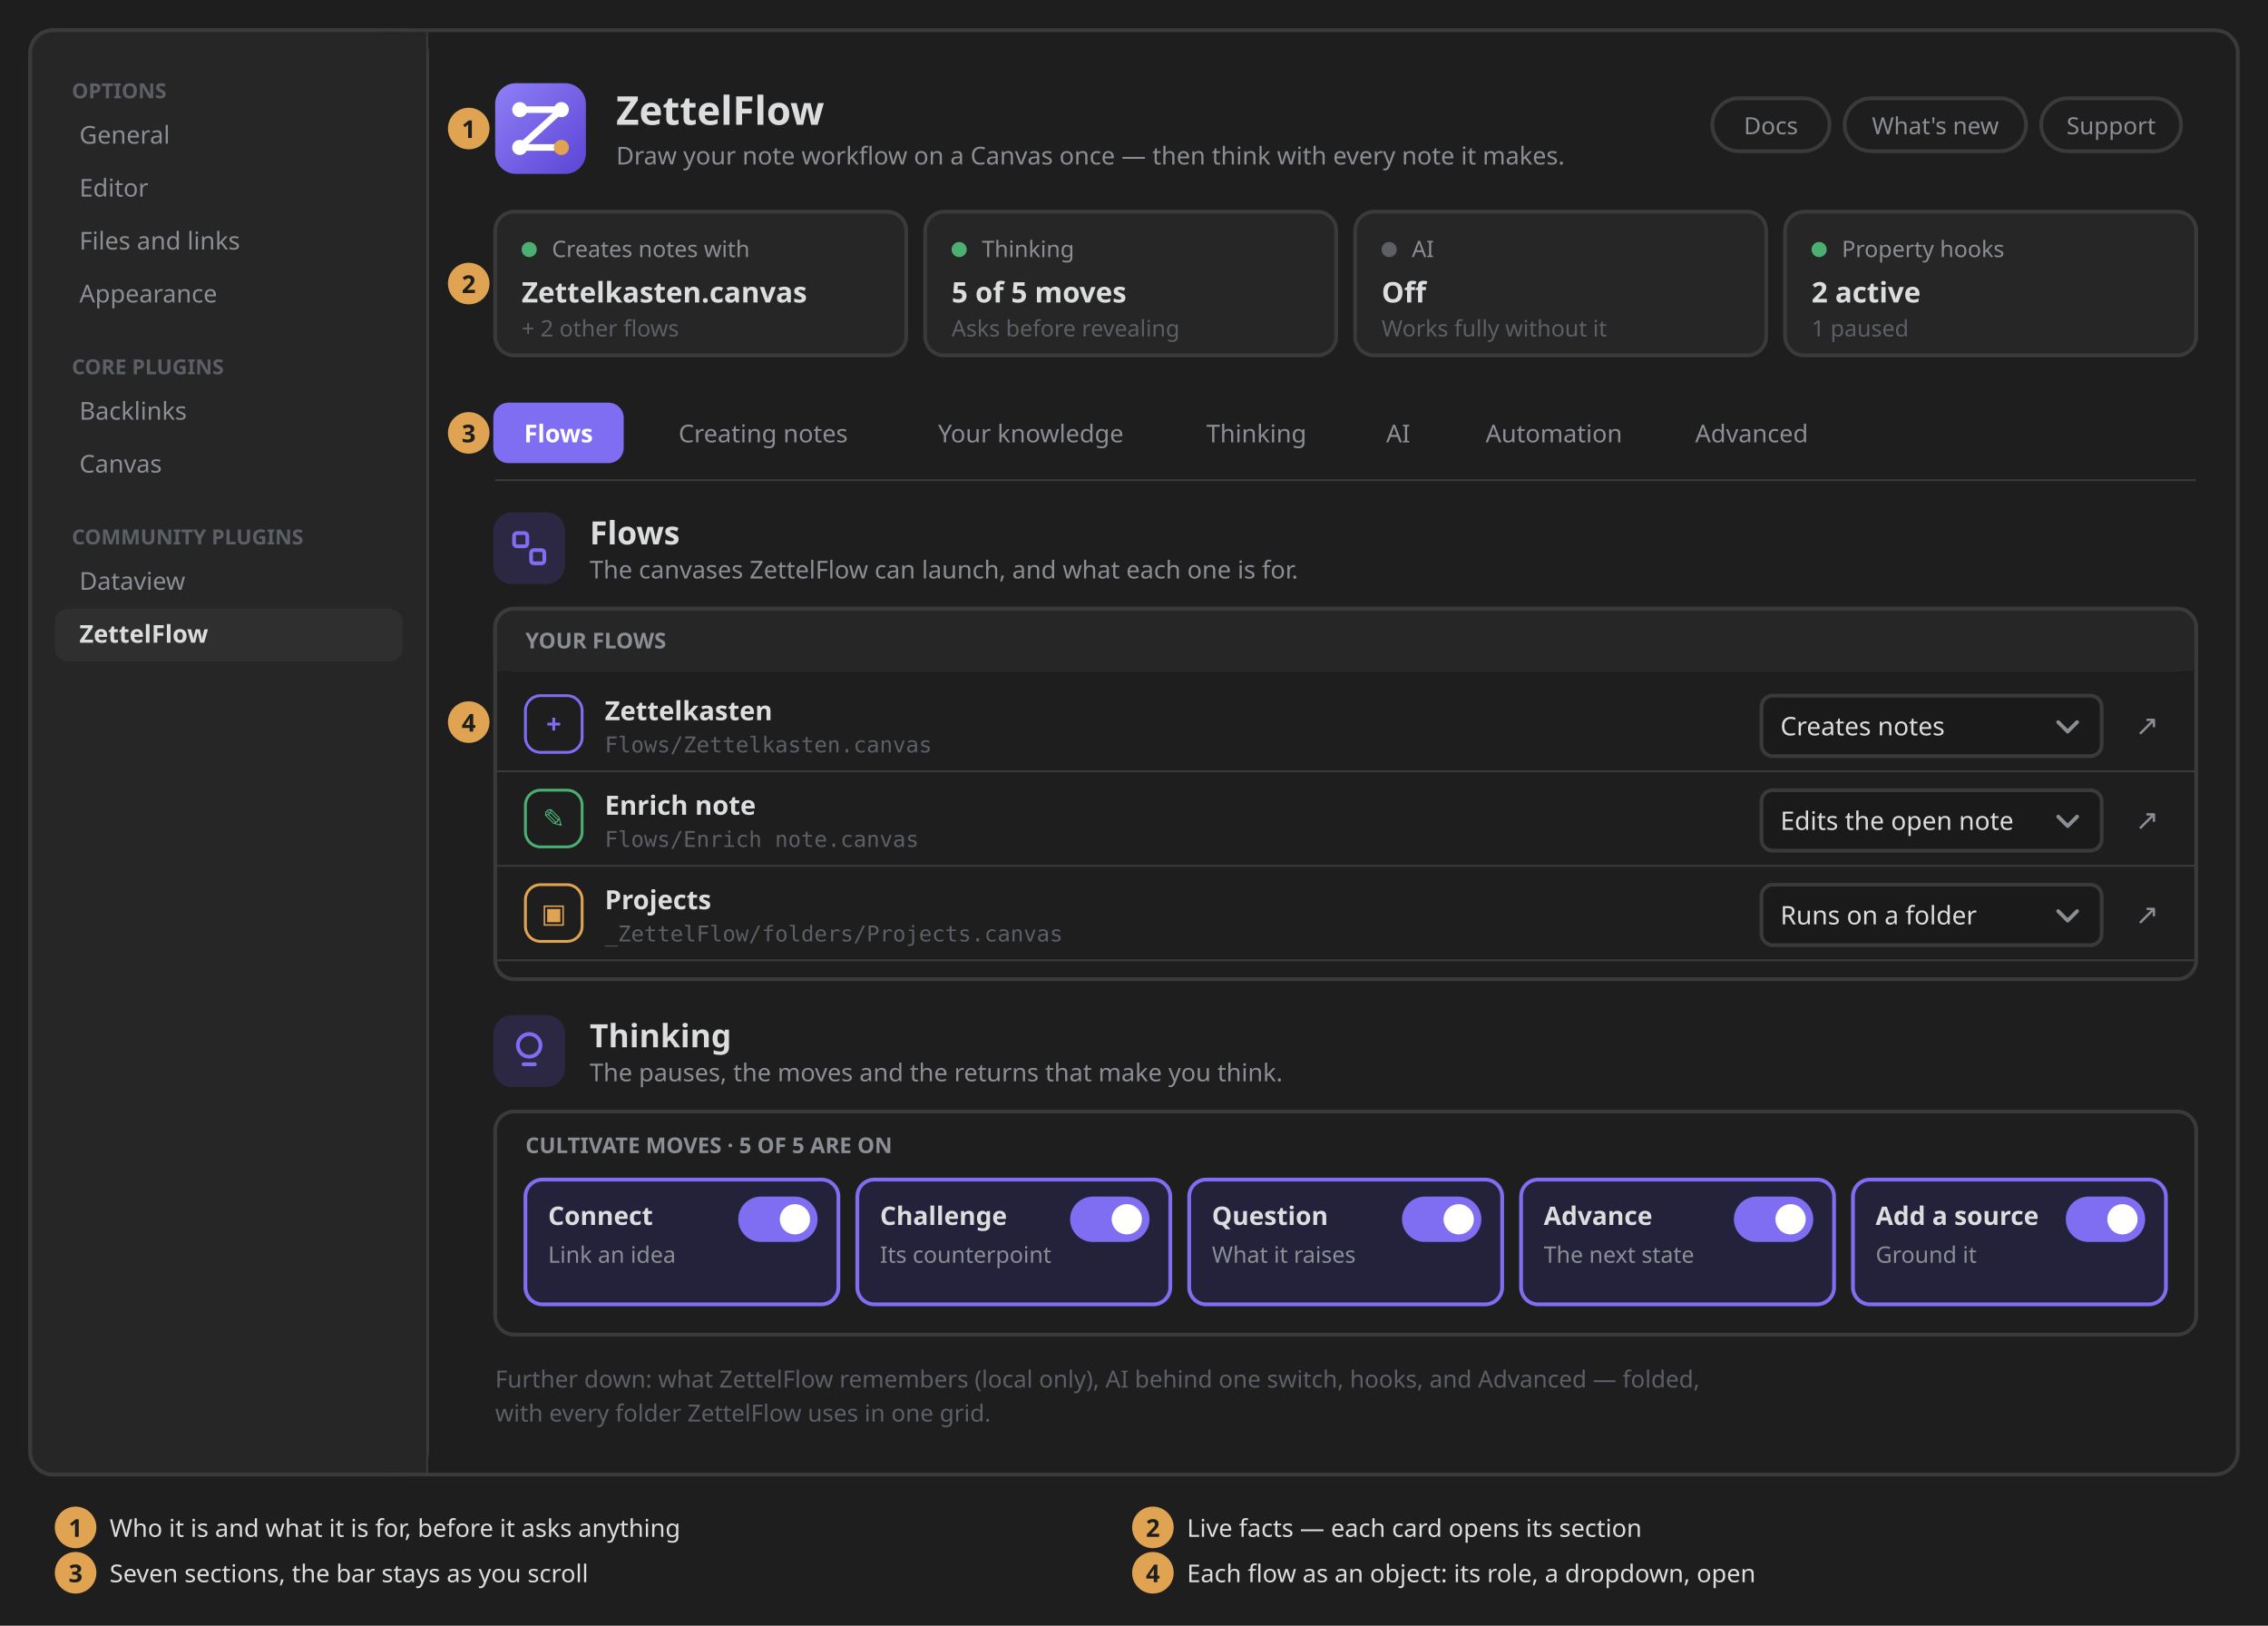
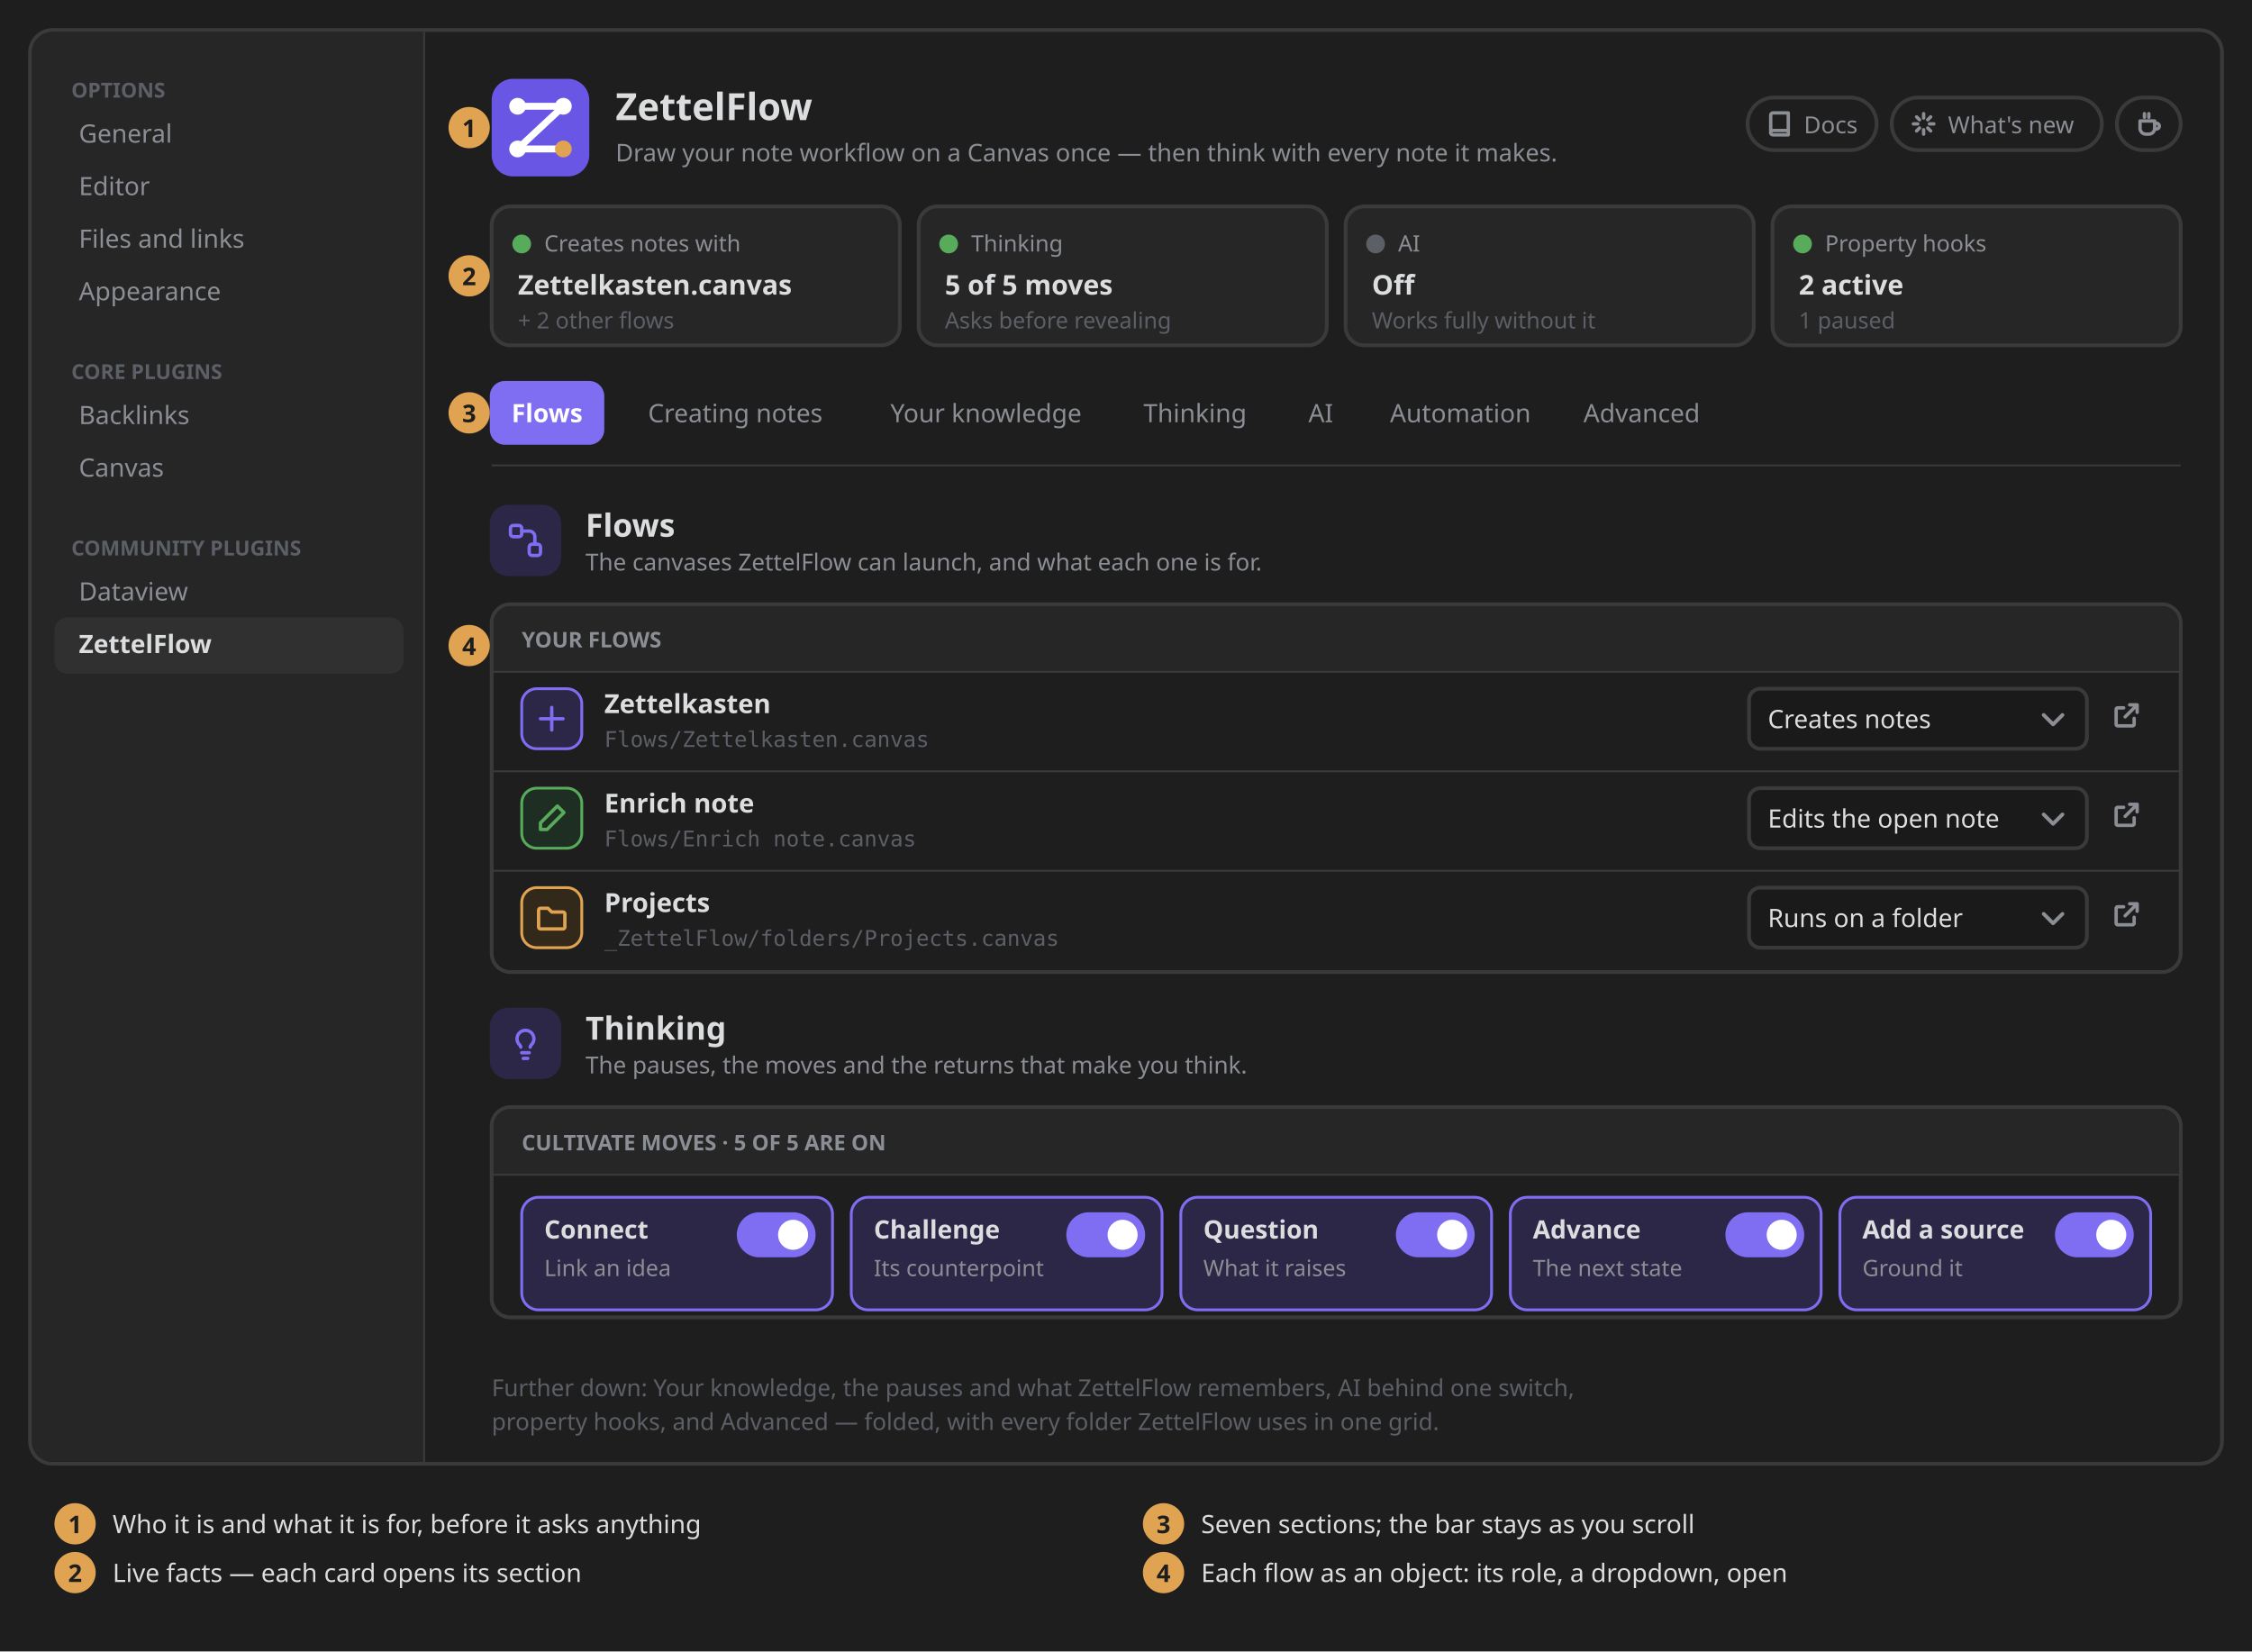
- <svg xmlns="http://www.w3.org/2000/svg" width="1200" height="860" viewBox="0 0 1200 860" role="img" aria-label="The ZettelFlow settings tab: a header, four at-a-glance cards, a section bar and the sections">
-   <rect width="1200" height="860" fill="#1e1e1e" />
+ <svg xmlns="http://www.w3.org/2000/svg" width="1200" height="880" viewBox="0 0 1200 880" role="img" aria-label="The ZettelFlow settings tab: header, four at-a-glance cards, the section bar and the first sections">
+   <rect width="1200" height="880" fill="#1e1e1e" />
  <rect x="16" y="16" width="1168" height="764" rx="12" fill="#1e1e1e" stroke="#3a3a3a" stroke-width="2" />
-   <rect x="16" y="16" width="210" height="764" rx="12" fill="#262626" stroke="#3a3a3a" stroke-width="2" />
-   <rect x="200" y="17" width="26" height="762" rx="0" fill="#262626" stroke="#262626" stroke-width="0" />
+   <path d="M17 28 a11 11 0 0 1 11 -11 H226 V779 H28 a11 11 0 0 1 -11 -11 Z" fill="#262626" />
  <line x1="226" y1="17" x2="226" y2="779" stroke="#3a3a3a" stroke-width="1" />
-   <text x="38" y="52" fill="#5c5f66" font-family="sans-serif" font-size="11" font-weight="600" text-anchor="start">OPTIONS</text>
-   <text x="42" y="76" fill="#8b8e94" font-family="sans-serif" font-size="13" font-weight="400" text-anchor="start">General</text>
-   <text x="42" y="104" fill="#8b8e94" font-family="sans-serif" font-size="13" font-weight="400" text-anchor="start">Editor</text>
-   <text x="42" y="132" fill="#8b8e94" font-family="sans-serif" font-size="13" font-weight="400" text-anchor="start">Files and links</text>
-   <text x="42" y="160" fill="#8b8e94" font-family="sans-serif" font-size="13" font-weight="400" text-anchor="start">Appearance</text>
-   <text x="38" y="198" fill="#5c5f66" font-family="sans-serif" font-size="11" font-weight="600" text-anchor="start">CORE PLUGINS</text>
-   <text x="42" y="222" fill="#8b8e94" font-family="sans-serif" font-size="13" font-weight="400" text-anchor="start">Backlinks</text>
-   <text x="42" y="250" fill="#8b8e94" font-family="sans-serif" font-size="13" font-weight="400" text-anchor="start">Canvas</text>
-   <text x="38" y="288" fill="#5c5f66" font-family="sans-serif" font-size="11" font-weight="600" text-anchor="start">COMMUNITY PLUGINS</text>
-   <text x="42" y="312" fill="#8b8e94" font-family="sans-serif" font-size="13" font-weight="400" text-anchor="start">Dataview</text>
-   <rect x="30" y="323" width="182" height="26" rx="6" fill="#2f2f2f" stroke="#2f2f2f" stroke-width="2" />
-   <text x="42" y="340" fill="#dcddde" font-family="sans-serif" font-size="13" font-weight="600" text-anchor="start">ZettelFlow</text>
-   <defs>
-     <linearGradient id="lg" x1="0" y1="0" x2="1" y2="1">
-       <stop offset="0" stop-color="#8f7ff5" />
-       <stop offset="1" stop-color="#5b45d6" />
-     </linearGradient>
-   </defs>
-   <rect x="262" y="44" width="48" height="48" rx="11" fill="url(#lg)" />
-   <path d="M275 58 H297 L275 78 H297" fill="none" stroke="#fff" stroke-width="3.5" stroke-linecap="round" stroke-linejoin="round" />
-   <circle cx="275" cy="58" r="4" fill="#fff" stroke="none" stroke-width="2" />
-   <circle cx="297" cy="58" r="4" fill="#fff" stroke="none" stroke-width="2" />
-   <circle cx="275" cy="78" r="4" fill="#fff" stroke="none" stroke-width="2" />
-   <circle cx="297" cy="78" r="4" fill="#e0a351" stroke="none" stroke-width="2" />
-   <text x="326" y="66" fill="#dcddde" font-family="sans-serif" font-size="21" font-weight="700" text-anchor="start">ZettelFlow</text>
-   <text x="326" y="87" fill="#8b8e94" font-family="sans-serif" font-size="13" font-weight="400" text-anchor="start">Draw your note workflow on a Canvas once — then think with every note it makes.</text>
-   <rect x="1080" y="52" width="74" height="28" rx="14" fill="#1e1e1e" stroke="#3a3a3a" stroke-width="2" />
-   <text x="1117.0" y="71" fill="#8b8e94" font-family="sans-serif" font-size="12.5" font-weight="400" text-anchor="middle">Support</text>
-   <rect x="976" y="52" width="96" height="28" rx="14" fill="#1e1e1e" stroke="#3a3a3a" stroke-width="2" />
-   <text x="1024.0" y="71" fill="#8b8e94" font-family="sans-serif" font-size="12.5" font-weight="400" text-anchor="middle">What's new</text>
-   <rect x="906" y="52" width="62" height="28" rx="14" fill="#1e1e1e" stroke="#3a3a3a" stroke-width="2" />
-   <text x="937.0" y="71" fill="#8b8e94" font-family="sans-serif" font-size="12.5" font-weight="400" text-anchor="middle">Docs</text>
-   <rect x="262.0" y="112" width="217.5" height="76" rx="10" fill="#262626" stroke="#3a3a3a" stroke-width="2" />
-   <circle cx="280.0" cy="132" r="4" fill="#4caf72" stroke="none" stroke-width="2" />
-   <text x="292.0" y="136" fill="#8b8e94" font-family="sans-serif" font-size="12" font-weight="400" text-anchor="start">Creates notes with</text>
-   <text x="276.0" y="160" fill="#dcddde" font-family="sans-serif" font-size="15" font-weight="650" text-anchor="start">Zettelkasten.canvas</text>
-   <text x="276.0" y="178" fill="#5c5f66" font-family="sans-serif" font-size="12" font-weight="400" text-anchor="start">+ 2 other flows</text>
-   <rect x="489.5" y="112" width="217.5" height="76" rx="10" fill="#262626" stroke="#3a3a3a" stroke-width="2" />
-   <circle cx="507.5" cy="132" r="4" fill="#4caf72" stroke="none" stroke-width="2" />
-   <text x="519.5" y="136" fill="#8b8e94" font-family="sans-serif" font-size="12" font-weight="400" text-anchor="start">Thinking</text>
-   <text x="503.5" y="160" fill="#dcddde" font-family="sans-serif" font-size="15" font-weight="650" text-anchor="start">5 of 5 moves</text>
-   <text x="503.5" y="178" fill="#5c5f66" font-family="sans-serif" font-size="12" font-weight="400" text-anchor="start">Asks before revealing</text>
-   <rect x="717.0" y="112" width="217.5" height="76" rx="10" fill="#262626" stroke="#3a3a3a" stroke-width="2" />
-   <circle cx="735.0" cy="132" r="4" fill="#5c5f66" stroke="none" stroke-width="2" />
-   <text x="747.0" y="136" fill="#8b8e94" font-family="sans-serif" font-size="12" font-weight="400" text-anchor="start">AI</text>
-   <text x="731.0" y="160" fill="#dcddde" font-family="sans-serif" font-size="15" font-weight="650" text-anchor="start">Off</text>
-   <text x="731.0" y="178" fill="#5c5f66" font-family="sans-serif" font-size="12" font-weight="400" text-anchor="start">Works fully without it</text>
-   <rect x="944.5" y="112" width="217.5" height="76" rx="10" fill="#262626" stroke="#3a3a3a" stroke-width="2" />
-   <circle cx="962.5" cy="132" r="4" fill="#4caf72" stroke="none" stroke-width="2" />
-   <text x="974.5" y="136" fill="#8b8e94" font-family="sans-serif" font-size="12" font-weight="400" text-anchor="start">Property hooks</text>
-   <text x="958.5" y="160" fill="#dcddde" font-family="sans-serif" font-size="15" font-weight="650" text-anchor="start">2 active</text>
-   <text x="958.5" y="178" fill="#5c5f66" font-family="sans-serif" font-size="12" font-weight="400" text-anchor="start">1 paused</text>
-   <line x1="262" y1="254" x2="1162" y2="254" stroke="#3a3a3a" stroke-width="1" />
-   <rect x="262" y="214" width="67.0" height="30" rx="7" fill="#7f6df2" stroke="#7f6df2" stroke-width="2" />
-   <text x="295.5" y="234" fill="#fff" font-family="sans-serif" font-size="13" font-weight="600" text-anchor="middle">Flows</text>
-   <text x="403.8" y="234" fill="#8b8e94" font-family="sans-serif" font-size="13" font-weight="400" text-anchor="middle">Creating notes</text>
-   <text x="545.4" y="234" fill="#8b8e94" font-family="sans-serif" font-size="13" font-weight="400" text-anchor="middle">Your knowledge</text>
-   <text x="664.8" y="234" fill="#8b8e94" font-family="sans-serif" font-size="13" font-weight="400" text-anchor="middle">Thinking</text>
-   <text x="739.8" y="234" fill="#8b8e94" font-family="sans-serif" font-size="13" font-weight="400" text-anchor="middle">AI</text>
-   <text x="822.2" y="234" fill="#8b8e94" font-family="sans-serif" font-size="13" font-weight="400" text-anchor="middle">Automation</text>
-   <text x="926.8" y="234" fill="#8b8e94" font-family="sans-serif" font-size="13" font-weight="400" text-anchor="middle">Advanced</text>
-   <rect x="262" y="272" width="36" height="36" rx="9" fill="#2c2843" stroke="#2c2843" stroke-width="2" />
-   <rect x="272" y="282" width="7" height="7" rx="1.5" fill="none" stroke="#7f6df2" stroke-width="2" />
-   <rect x="281" y="291" width="7" height="7" rx="1.5" fill="none" stroke="#7f6df2" stroke-width="2" />
-   <text x="312" y="288" fill="#dcddde" font-family="sans-serif" font-size="17" font-weight="650" text-anchor="start">Flows</text>
-   <text x="312" y="306" fill="#8b8e94" font-family="sans-serif" font-size="13" font-weight="400" text-anchor="start">The canvases ZettelFlow can launch, and what each one is for.</text>
+   <text x="38" y="52" fill="#5c5f66" font-family="sans-serif" font-size="11" font-weight="650" text-anchor="start">OPTIONS</text>
+   <text x="42" y="76" fill="#8b8e94" font-family="sans-serif" font-size="13.5" font-weight="400" text-anchor="start">General</text>
+   <text x="42" y="104" fill="#8b8e94" font-family="sans-serif" font-size="13.5" font-weight="400" text-anchor="start">Editor</text>
+   <text x="42" y="132" fill="#8b8e94" font-family="sans-serif" font-size="13.5" font-weight="400" text-anchor="start">Files and links</text>
+   <text x="42" y="160" fill="#8b8e94" font-family="sans-serif" font-size="13.5" font-weight="400" text-anchor="start">Appearance</text>
+   <text x="38" y="202" fill="#5c5f66" font-family="sans-serif" font-size="11" font-weight="650" text-anchor="start">CORE PLUGINS</text>
+   <text x="42" y="226" fill="#8b8e94" font-family="sans-serif" font-size="13.5" font-weight="400" text-anchor="start">Backlinks</text>
+   <text x="42" y="254" fill="#8b8e94" font-family="sans-serif" font-size="13.5" font-weight="400" text-anchor="start">Canvas</text>
+   <text x="38" y="296" fill="#5c5f66" font-family="sans-serif" font-size="11" font-weight="650" text-anchor="start">COMMUNITY PLUGINS</text>
+   <text x="42" y="320" fill="#8b8e94" font-family="sans-serif" font-size="13.5" font-weight="400" text-anchor="start">Dataview</text>
+   <rect x="30" y="330" width="184" height="28" rx="6" fill="#303030" stroke="#303030" stroke-width="2" />
+   <text x="42" y="348" fill="#dcddde" font-family="sans-serif" font-size="13.5" font-weight="600" text-anchor="start">ZettelFlow</text>
+   <g transform="translate(262,42) scale(0.8125)">
+     <rect width="64" height="64" rx="14" fill="#6a56e4" />
+     <path d="M17 18 H47 L17 46 H47" fill="none" stroke="#fff" stroke-width="4.5" stroke-linecap="round" stroke-linejoin="round" />
+     <circle cx="17" cy="18" r="5.5" fill="#fff" />
+     <circle cx="47" cy="18" r="5.5" fill="#fff" />
+     <circle cx="17" cy="46" r="5.5" fill="#fff" />
+     <circle cx="47" cy="46" r="5.5" fill="#e0a351" />
+   </g>
+   <text x="328" y="64" fill="#dcddde" font-family="sans-serif" font-size="20" font-weight="700" text-anchor="start">ZettelFlow</text>
+   <text x="328" y="86" fill="#8b8e94" font-family="sans-serif" font-size="13" font-weight="400" text-anchor="start">Draw your note workflow on a Canvas once — then think with every note it makes.</text>
+   <rect x="1128" y="52" width="34" height="28" rx="14" fill="#1e1e1e" stroke="#3a3a3a" stroke-width="2" />
+   <g transform="translate(1138,59) scale(0.78)" fill="none" stroke="#8b8e94" stroke-width="2.31" stroke-linecap="round" stroke-linejoin="round">
+     <path d="M3 7h10v5a4 4 0 0 1-4 4H7a4 4 0 0 1-4-4z" />
+     <path d="M13 8.5h1.2a2 2 0 0 1 0 4H13" />
+     <path d="M6 2v2.5M9 2v2.5" />
+   </g>
+   <rect x="1008.0" y="52" width="112.0" height="28" rx="14" fill="#1e1e1e" stroke="#3a3a3a" stroke-width="2" />
+   <g transform="translate(1018.0,59) scale(0.78)" fill="none" stroke="#8b8e94" stroke-width="2.31" stroke-linecap="round" stroke-linejoin="round">
+     <path d="M9 2v3M9 13v3M2 9h3M13 9h3M4.2 4.2l2 2M11.8 11.8l2 2M4.2 13.8l2-2M11.8 6.2l2-2" />
+   </g>
+   <text x="1038.0" y="71" fill="#8b8e94" font-family="sans-serif" font-size="12.5" font-weight="400" text-anchor="start">What's new</text>
+   <rect x="931.2" y="52" width="68.8" height="28" rx="14" fill="#1e1e1e" stroke="#3a3a3a" stroke-width="2" />
+   <g transform="translate(941.2,59) scale(0.78)" fill="none" stroke="#8b8e94" stroke-width="2.31" stroke-linecap="round" stroke-linejoin="round">
+     <path d="M3 15.5V3a1.5 1.5 0 0 1 1.5-1.5H15v15H4.5A1.5 1.5 0 0 1 3 15a1.5 1.5 0 0 1 1.5-1.5H15" />
+   </g>
+   <text x="961.2" y="71" fill="#8b8e94" font-family="sans-serif" font-size="12.5" font-weight="400" text-anchor="start">Docs</text>
+   <rect x="262.0" y="110" width="217.5" height="74" rx="10" fill="#262626" stroke="#3a3a3a" stroke-width="2" />
+   <circle cx="278.0" cy="130" r="4" fill="#57ab5a" stroke="#57ab5a" stroke-width="2" />
+   <text x="290.0" y="134" fill="#8b8e94" font-family="sans-serif" font-size="12" font-weight="400" text-anchor="start">Creates notes with</text>
+   <text x="276.0" y="157" fill="#dcddde" font-family="sans-serif" font-size="14.5" font-weight="700" text-anchor="start">Zettelkasten.canvas</text>
+   <text x="276.0" y="175" fill="#5c5f66" font-family="sans-serif" font-size="12" font-weight="400" text-anchor="start">+ 2 other flows</text>
+   <rect x="489.5" y="110" width="217.5" height="74" rx="10" fill="#262626" stroke="#3a3a3a" stroke-width="2" />
+   <circle cx="505.5" cy="130" r="4" fill="#57ab5a" stroke="#57ab5a" stroke-width="2" />
+   <text x="517.5" y="134" fill="#8b8e94" font-family="sans-serif" font-size="12" font-weight="400" text-anchor="start">Thinking</text>
+   <text x="503.5" y="157" fill="#dcddde" font-family="sans-serif" font-size="14.5" font-weight="700" text-anchor="start">5 of 5 moves</text>
+   <text x="503.5" y="175" fill="#5c5f66" font-family="sans-serif" font-size="12" font-weight="400" text-anchor="start">Asks before revealing</text>
+   <rect x="717.0" y="110" width="217.5" height="74" rx="10" fill="#262626" stroke="#3a3a3a" stroke-width="2" />
+   <circle cx="733.0" cy="130" r="4" fill="#5c5f66" stroke="#5c5f66" stroke-width="2" />
+   <text x="745.0" y="134" fill="#8b8e94" font-family="sans-serif" font-size="12" font-weight="400" text-anchor="start">AI</text>
+   <text x="731.0" y="157" fill="#dcddde" font-family="sans-serif" font-size="14.5" font-weight="700" text-anchor="start">Off</text>
+   <text x="731.0" y="175" fill="#5c5f66" font-family="sans-serif" font-size="12" font-weight="400" text-anchor="start">Works fully without it</text>
+   <rect x="944.5" y="110" width="217.5" height="74" rx="10" fill="#262626" stroke="#3a3a3a" stroke-width="2" />
+   <circle cx="960.5" cy="130" r="4" fill="#57ab5a" stroke="#57ab5a" stroke-width="2" />
+   <text x="972.5" y="134" fill="#8b8e94" font-family="sans-serif" font-size="12" font-weight="400" text-anchor="start">Property hooks</text>
+   <text x="958.5" y="157" fill="#dcddde" font-family="sans-serif" font-size="14.5" font-weight="700" text-anchor="start">2 active</text>
+   <text x="958.5" y="175" fill="#5c5f66" font-family="sans-serif" font-size="12" font-weight="400" text-anchor="start">1 paused</text>
+   <rect x="262" y="204" width="59.0" height="32" rx="7" fill="#7f6df2" stroke="#7f6df2" stroke-width="2" />
+   <text x="291.5" y="225" fill="#fff" font-family="sans-serif" font-size="13.5" font-weight="600" text-anchor="middle">Flows</text>
+   <text x="391.8" y="225" fill="#8b8e94" font-family="sans-serif" font-size="13.5" font-weight="400" text-anchor="middle">Creating notes</text>
+   <text x="525.4" y="225" fill="#8b8e94" font-family="sans-serif" font-size="13.5" font-weight="400" text-anchor="middle">Your knowledge</text>
+   <text x="636.8" y="225" fill="#8b8e94" font-family="sans-serif" font-size="13.5" font-weight="400" text-anchor="middle">Thinking</text>
+   <text x="703.8" y="225" fill="#8b8e94" font-family="sans-serif" font-size="13.5" font-weight="400" text-anchor="middle">AI</text>
+   <text x="778.2" y="225" fill="#8b8e94" font-family="sans-serif" font-size="13.5" font-weight="400" text-anchor="middle">Automation</text>
+   <text x="874.8" y="225" fill="#8b8e94" font-family="sans-serif" font-size="13.5" font-weight="400" text-anchor="middle">Advanced</text>
+   <line x1="262" y1="248" x2="1162" y2="248" stroke="#3a3a3a" stroke-width="1" />
+   <rect x="262" y="270" width="36" height="36" rx="9" fill="#2c2747" stroke="#2c2747" stroke-width="2" />
+   <g transform="translate(271,279) scale(1.0)" fill="none" stroke="#7f6df2" stroke-width="1.80" stroke-linecap="round" stroke-linejoin="round">
+     <rect x="1" y="1" width="6" height="6" rx="1.5" />
+     <rect x="11" y="11" width="6" height="6" rx="1.5" />
+     <path d="M7 4h4a3 3 0 0 1 3 3v4" />
+   </g>
+   <text x="312" y="286" fill="#dcddde" font-family="sans-serif" font-size="17" font-weight="650" text-anchor="start">Flows</text>
+   <text x="312" y="304" fill="#8b8e94" font-family="sans-serif" font-size="12.5" font-weight="400" text-anchor="start">The canvases ZettelFlow can launch, and what each one is for.</text>
  <rect x="262" y="322" width="900" height="196" rx="10" fill="#1e1e1e" stroke="#3a3a3a" stroke-width="2" />
-   <rect x="262" y="322" width="900" height="32" rx="10" fill="#262626" stroke="#3a3a3a" stroke-width="2" />
-   <rect x="263" y="342" width="898" height="13" rx="0" fill="#262626" stroke="#262626" stroke-width="0" />
-   <text x="278" y="343" fill="#8b8e94" font-family="sans-serif" font-size="11.5" font-weight="650" text-anchor="start">YOUR FLOWS</text>
-   <rect x="278" y="368" width="30" height="30" rx="8" fill="#1e1e1e" stroke="#7f6df2" stroke-width="1.5" />
-   <text x="293" y="388" fill="#7f6df2" font-family="sans-serif" font-size="14" font-weight="700" text-anchor="middle">+</text>
-   <text x="320" y="381" fill="#dcddde" font-family="sans-serif" font-size="14" font-weight="600" text-anchor="start">Zettelkasten</text>
-   <text x="320" y="398" fill="#5c5f66" font-family="monospace" font-size="11.5" font-weight="400" text-anchor="start">Flows/Zettelkasten.canvas</text>
-   <rect x="932" y="368" width="180" height="32" rx="6" fill="#1a1a1a" stroke="#3a3a3a" stroke-width="2" />
-   <text x="942" y="389.0" fill="#dcddde" font-family="sans-serif" font-size="13.5" font-weight="400" text-anchor="start">Creates notes</text>
-   <polyline points="1089,382 1094,387 1099,382" fill="none" stroke="#8b8e94" stroke-width="2" stroke-linecap="round" stroke-linejoin="round" />
-   <text x="1136" y="389" fill="#8b8e94" font-family="sans-serif" font-size="15" font-weight="400" text-anchor="middle">↗</text>
-   <line x1="262" y1="408" x2="1162" y2="408" stroke="#3a3a3a" stroke-width="1" />
-   <rect x="278" y="418" width="30" height="30" rx="8" fill="#1e1e1e" stroke="#4caf72" stroke-width="1.5" />
-   <text x="293" y="438" fill="#4caf72" font-family="sans-serif" font-size="14" font-weight="700" text-anchor="middle">✎</text>
-   <text x="320" y="431" fill="#dcddde" font-family="sans-serif" font-size="14" font-weight="600" text-anchor="start">Enrich note</text>
-   <text x="320" y="448" fill="#5c5f66" font-family="monospace" font-size="11.5" font-weight="400" text-anchor="start">Flows/Enrich note.canvas</text>
-   <rect x="932" y="418" width="180" height="32" rx="6" fill="#1a1a1a" stroke="#3a3a3a" stroke-width="2" />
-   <text x="942" y="439.0" fill="#dcddde" font-family="sans-serif" font-size="13.5" font-weight="400" text-anchor="start">Edits the open note</text>
-   <polyline points="1089,432 1094,437 1099,432" fill="none" stroke="#8b8e94" stroke-width="2" stroke-linecap="round" stroke-linejoin="round" />
-   <text x="1136" y="439" fill="#8b8e94" font-family="sans-serif" font-size="15" font-weight="400" text-anchor="middle">↗</text>
-   <line x1="262" y1="458" x2="1162" y2="458" stroke="#3a3a3a" stroke-width="1" />
-   <rect x="278" y="468" width="30" height="30" rx="8" fill="#1e1e1e" stroke="#e0a351" stroke-width="1.5" />
-   <text x="293" y="488" fill="#e0a351" font-family="sans-serif" font-size="14" font-weight="700" text-anchor="middle">▣</text>
-   <text x="320" y="481" fill="#dcddde" font-family="sans-serif" font-size="14" font-weight="600" text-anchor="start">Projects</text>
-   <text x="320" y="498" fill="#5c5f66" font-family="monospace" font-size="11.5" font-weight="400" text-anchor="start">_ZettelFlow/folders/Projects.canvas</text>
-   <rect x="932" y="468" width="180" height="32" rx="6" fill="#1a1a1a" stroke="#3a3a3a" stroke-width="2" />
-   <text x="942" y="489.0" fill="#dcddde" font-family="sans-serif" font-size="13.5" font-weight="400" text-anchor="start">Runs on a folder</text>
-   <polyline points="1089,482 1094,487 1099,482" fill="none" stroke="#8b8e94" stroke-width="2" stroke-linecap="round" stroke-linejoin="round" />
-   <text x="1136" y="489" fill="#8b8e94" font-family="sans-serif" font-size="15" font-weight="400" text-anchor="middle">↗</text>
-   <line x1="262" y1="508" x2="1162" y2="508" stroke="#3a3a3a" stroke-width="1" />
-   <rect x="262" y="538" width="36" height="36" rx="9" fill="#2c2843" stroke="#2c2843" stroke-width="2" />
-   <circle cx="280" cy="553" r="6" fill="none" stroke="#7f6df2" stroke-width="2" />
-   <line x1="277" y1="563" x2="283" y2="563" stroke="#7f6df2" stroke-width="2" stroke-linecap="round" />
+   <path d="M263 358 V332 a9 9 0 0 1 9 -9 H1152 a9 9 0 0 1 9 9 V358 Z" fill="#262626" />
+   <line x1="262" y1="358" x2="1162" y2="358" stroke="#3a3a3a" stroke-width="1" />
+   <text x="278" y="345" fill="#8b8e94" font-family="sans-serif" font-size="11.5" font-weight="650" text-anchor="start">YOUR FLOWS</text>
+   <rect x="278" y="367" width="32" height="32" rx="8" fill="#2c2747" stroke="#7f6df2" stroke-width="1.5" />
+   <g transform="translate(285,374) scale(1.0)" fill="none" stroke="#7f6df2" stroke-width="1.80" stroke-linecap="round" stroke-linejoin="round">
+     <path d="M9 3v12M3 9h12" />
+   </g>
+   <text x="322" y="380" fill="#dcddde" font-family="sans-serif" font-size="14" font-weight="600" text-anchor="start">Zettelkasten</text>
+   <text x="322" y="398" fill="#5c5f66" font-family="monospace" font-size="11.5" font-weight="400" text-anchor="start">Flows/Zettelkasten.canvas</text>
+   <rect x="932" y="367" width="180" height="32" rx="6" fill="#1a1a1a" stroke="#3a3a3a" stroke-width="2" />
+   <text x="942" y="388.0" fill="#dcddde" font-family="sans-serif" font-size="13.5" font-weight="400" text-anchor="start">Creates notes</text>
+   <polyline points="1089,381 1094,386 1099,381" fill="none" stroke="#8b8e94" stroke-width="2" stroke-linecap="round" stroke-linejoin="round" />
+   <g transform="translate(1126,374) scale(0.8)" fill="none" stroke="#8b8e94" stroke-width="2.25" stroke-linecap="round" stroke-linejoin="round">
+     <path d="M11 2h5v5M16 2 8 10M14 11v4a1 1 0 0 1-1 1H3a1 1 0 0 1-1-1V5a1 1 0 0 1 1-1h4" />
+   </g>
+   <line x1="262" y1="411" x2="1162" y2="411" stroke="#3a3a3a" stroke-width="1" />
+   <rect x="278" y="420" width="32" height="32" rx="8" fill="#1f2e22" stroke="#57ab5a" stroke-width="1.5" />
+   <g transform="translate(285,427) scale(1.0)" fill="none" stroke="#57ab5a" stroke-width="1.80" stroke-linecap="round" stroke-linejoin="round">
+     <path d="M12 2.5l3.5 3.5-9 9H3v-3.5z" />
+   </g>
+   <text x="322" y="433" fill="#dcddde" font-family="sans-serif" font-size="14" font-weight="600" text-anchor="start">Enrich note</text>
+   <text x="322" y="451" fill="#5c5f66" font-family="monospace" font-size="11.5" font-weight="400" text-anchor="start">Flows/Enrich note.canvas</text>
+   <rect x="932" y="420" width="180" height="32" rx="6" fill="#1a1a1a" stroke="#3a3a3a" stroke-width="2" />
+   <text x="942" y="441.0" fill="#dcddde" font-family="sans-serif" font-size="13.5" font-weight="400" text-anchor="start">Edits the open note</text>
+   <polyline points="1089,434 1094,439 1099,434" fill="none" stroke="#8b8e94" stroke-width="2" stroke-linecap="round" stroke-linejoin="round" />
+   <g transform="translate(1126,427) scale(0.8)" fill="none" stroke="#8b8e94" stroke-width="2.25" stroke-linecap="round" stroke-linejoin="round">
+     <path d="M11 2h5v5M16 2 8 10M14 11v4a1 1 0 0 1-1 1H3a1 1 0 0 1-1-1V5a1 1 0 0 1 1-1h4" />
+   </g>
+   <line x1="262" y1="464" x2="1162" y2="464" stroke="#3a3a3a" stroke-width="1" />
+   <rect x="278" y="473" width="32" height="32" rx="8" fill="#33291b" stroke="#e0a351" stroke-width="1.5" />
+   <g transform="translate(285,480) scale(1.0)" fill="none" stroke="#e0a351" stroke-width="1.80" stroke-linecap="round" stroke-linejoin="round">
+     <path d="M2 5a1 1 0 0 1 1-1h4l2 2h6a1 1 0 0 1 1 1v7a1 1 0 0 1-1 1H3a1 1 0 0 1-1-1z" />
+   </g>
+   <text x="322" y="486" fill="#dcddde" font-family="sans-serif" font-size="14" font-weight="600" text-anchor="start">Projects</text>
+   <text x="322" y="504" fill="#5c5f66" font-family="monospace" font-size="11.5" font-weight="400" text-anchor="start">_ZettelFlow/folders/Projects.canvas</text>
+   <rect x="932" y="473" width="180" height="32" rx="6" fill="#1a1a1a" stroke="#3a3a3a" stroke-width="2" />
+   <text x="942" y="494.0" fill="#dcddde" font-family="sans-serif" font-size="13.5" font-weight="400" text-anchor="start">Runs on a folder</text>
+   <polyline points="1089,487 1094,492 1099,487" fill="none" stroke="#8b8e94" stroke-width="2" stroke-linecap="round" stroke-linejoin="round" />
+   <g transform="translate(1126,480) scale(0.8)" fill="none" stroke="#8b8e94" stroke-width="2.25" stroke-linecap="round" stroke-linejoin="round">
+     <path d="M11 2h5v5M16 2 8 10M14 11v4a1 1 0 0 1-1 1H3a1 1 0 0 1-1-1V5a1 1 0 0 1 1-1h4" />
+   </g>
+   <rect x="262" y="538" width="36" height="36" rx="9" fill="#2c2747" stroke="#2c2747" stroke-width="2" />
+   <g transform="translate(271,547) scale(1.0)" fill="none" stroke="#7f6df2" stroke-width="1.80" stroke-linecap="round" stroke-linejoin="round">
+     <path d="M11.5 11c.2-.8.6-1.3 1.2-1.9a4.5 4.5 0 1 0-7.4 0c.6.6 1 1.1 1.2 1.9" />
+     <path d="M7 14h4M7.8 17h2.4" />
+   </g>
  <text x="312" y="554" fill="#dcddde" font-family="sans-serif" font-size="17" font-weight="650" text-anchor="start">Thinking</text>
-   <text x="312" y="572" fill="#8b8e94" font-family="sans-serif" font-size="13" font-weight="400" text-anchor="start">The pauses, the moves and the returns that make you think.</text>
-   <rect x="262" y="588" width="900" height="118" rx="10" fill="#1e1e1e" stroke="#3a3a3a" stroke-width="2" />
-   <text x="278" y="610" fill="#8b8e94" font-family="sans-serif" font-size="11.5" font-weight="650" text-anchor="start">CULTIVATE MOVES · 5 OF 5 ARE ON</text>
-   <rect x="278.0" y="624" width="165.6" height="66" rx="9" fill="#24223a" stroke="#7f6df2" stroke-width="2" />
-   <text x="290.0" y="648" fill="#dcddde" font-family="sans-serif" font-size="13.5" font-weight="600" text-anchor="start">Connect</text>
-   <text x="290.0" y="668" fill="#8b8e94" font-family="sans-serif" font-size="12" font-weight="400" text-anchor="start">Link an idea</text>
-   <rect x="391.6" y="634" width="40" height="22" rx="11" fill="#7f6df2" stroke="#7f6df2" stroke-width="2" />
-   <circle cx="420.6" cy="645" r="8" fill="#fff" stroke="none" stroke-width="2" />
-   <rect x="453.6" y="624" width="165.6" height="66" rx="9" fill="#24223a" stroke="#7f6df2" stroke-width="2" />
-   <text x="465.6" y="648" fill="#dcddde" font-family="sans-serif" font-size="13.5" font-weight="600" text-anchor="start">Challenge</text>
-   <text x="465.6" y="668" fill="#8b8e94" font-family="sans-serif" font-size="12" font-weight="400" text-anchor="start">Its counterpoint</text>
-   <rect x="567.2" y="634" width="40" height="22" rx="11" fill="#7f6df2" stroke="#7f6df2" stroke-width="2" />
-   <circle cx="596.2" cy="645" r="8" fill="#fff" stroke="none" stroke-width="2" />
-   <rect x="629.2" y="624" width="165.6" height="66" rx="9" fill="#24223a" stroke="#7f6df2" stroke-width="2" />
-   <text x="641.2" y="648" fill="#dcddde" font-family="sans-serif" font-size="13.5" font-weight="600" text-anchor="start">Question</text>
-   <text x="641.2" y="668" fill="#8b8e94" font-family="sans-serif" font-size="12" font-weight="400" text-anchor="start">What it raises</text>
-   <rect x="742.8" y="634" width="40" height="22" rx="11" fill="#7f6df2" stroke="#7f6df2" stroke-width="2" />
-   <circle cx="771.8" cy="645" r="8" fill="#fff" stroke="none" stroke-width="2" />
-   <rect x="804.8" y="624" width="165.6" height="66" rx="9" fill="#24223a" stroke="#7f6df2" stroke-width="2" />
-   <text x="816.8" y="648" fill="#dcddde" font-family="sans-serif" font-size="13.5" font-weight="600" text-anchor="start">Advance</text>
-   <text x="816.8" y="668" fill="#8b8e94" font-family="sans-serif" font-size="12" font-weight="400" text-anchor="start">The next state</text>
-   <rect x="918.4" y="634" width="40" height="22" rx="11" fill="#7f6df2" stroke="#7f6df2" stroke-width="2" />
-   <circle cx="947.4" cy="645" r="8" fill="#fff" stroke="none" stroke-width="2" />
-   <rect x="980.4" y="624" width="165.6" height="66" rx="9" fill="#24223a" stroke="#7f6df2" stroke-width="2" />
-   <text x="992.4" y="648" fill="#dcddde" font-family="sans-serif" font-size="13.5" font-weight="600" text-anchor="start">Add a source</text>
-   <text x="992.4" y="668" fill="#8b8e94" font-family="sans-serif" font-size="12" font-weight="400" text-anchor="start">Ground it</text>
-   <rect x="1094.0" y="634" width="40" height="22" rx="11" fill="#7f6df2" stroke="#7f6df2" stroke-width="2" />
-   <circle cx="1123.0" cy="645" r="8" fill="#fff" stroke="none" stroke-width="2" />
-   <text x="262" y="734" fill="#5c5f66" font-family="sans-serif" font-size="12.5" font-weight="400" text-anchor="start">Further down: what ZettelFlow remembers (local only), AI behind one switch, hooks, and Advanced — folded,</text>
-   <text x="262" y="752" fill="#5c5f66" font-family="sans-serif" font-size="12.5" font-weight="400" text-anchor="start">with every folder ZettelFlow uses in one grid.</text>
-   <circle cx="248" cy="68" r="10" fill="#e0a351" stroke="#e0a351" stroke-width="2" />
-   <text x="248" y="73" fill="#1e1e1e" font-family="sans-serif" font-size="13" font-weight="700" text-anchor="middle">1</text>
-   <circle cx="248" cy="150" r="10" fill="#e0a351" stroke="#e0a351" stroke-width="2" />
-   <text x="248" y="155" fill="#1e1e1e" font-family="sans-serif" font-size="13" font-weight="700" text-anchor="middle">2</text>
-   <circle cx="248" cy="229" r="10" fill="#e0a351" stroke="#e0a351" stroke-width="2" />
-   <text x="248" y="234" fill="#1e1e1e" font-family="sans-serif" font-size="13" font-weight="700" text-anchor="middle">3</text>
-   <circle cx="248" cy="382" r="10" fill="#e0a351" stroke="#e0a351" stroke-width="2" />
-   <text x="248" y="387" fill="#1e1e1e" font-family="sans-serif" font-size="13" font-weight="700" text-anchor="middle">4</text>
-   <circle cx="40" cy="808" r="10" fill="#e0a351" stroke="#e0a351" stroke-width="2" />
-   <text x="40" y="813" fill="#1e1e1e" font-family="sans-serif" font-size="13" font-weight="700" text-anchor="middle">1</text>
-   <text x="58" y="813" fill="#dcddde" font-family="sans-serif" font-size="13" font-weight="400" text-anchor="start">Who it is and what it is for, before it asks anything</text>
-   <circle cx="610" cy="808" r="10" fill="#e0a351" stroke="#e0a351" stroke-width="2" />
-   <text x="610" y="813" fill="#1e1e1e" font-family="sans-serif" font-size="13" font-weight="700" text-anchor="middle">2</text>
-   <text x="628" y="813" fill="#dcddde" font-family="sans-serif" font-size="13" font-weight="400" text-anchor="start">Live facts — each card opens its section</text>
-   <circle cx="40" cy="832" r="10" fill="#e0a351" stroke="#e0a351" stroke-width="2" />
-   <text x="40" y="837" fill="#1e1e1e" font-family="sans-serif" font-size="13" font-weight="700" text-anchor="middle">3</text>
-   <text x="58" y="837" fill="#dcddde" font-family="sans-serif" font-size="13" font-weight="400" text-anchor="start">Seven sections, the bar stays as you scroll</text>
-   <circle cx="610" cy="832" r="10" fill="#e0a351" stroke="#e0a351" stroke-width="2" />
-   <text x="610" y="837" fill="#1e1e1e" font-family="sans-serif" font-size="13" font-weight="700" text-anchor="middle">4</text>
-   <text x="628" y="837" fill="#dcddde" font-family="sans-serif" font-size="13" font-weight="400" text-anchor="start">Each flow as an object: its role, a dropdown, open</text>
+   <text x="312" y="572" fill="#8b8e94" font-family="sans-serif" font-size="12.5" font-weight="400" text-anchor="start">The pauses, the moves and the returns that make you think.</text>
+   <rect x="262" y="590" width="900" height="112" rx="10" fill="#1e1e1e" stroke="#3a3a3a" stroke-width="2" />
+   <path d="M263 626 V600 a9 9 0 0 1 9 -9 H1152 a9 9 0 0 1 9 9 V626 Z" fill="#262626" />
+   <line x1="262" y1="626" x2="1162" y2="626" stroke="#3a3a3a" stroke-width="1" />
+   <text x="278" y="613" fill="#8b8e94" font-family="sans-serif" font-size="11.5" font-weight="650" text-anchor="start">CULTIVATE MOVES · 5 OF 5 ARE ON</text>
+   <rect x="278.0" y="638" width="165.6" height="60" rx="9" fill="#2c2747" stroke="#7f6df2" stroke-width="1.5" />
+   <text x="290.0" y="660" fill="#dcddde" font-family="sans-serif" font-size="13.5" font-weight="650" text-anchor="start">Connect</text>
+   <text x="290.0" y="680" fill="#8b8e94" font-family="sans-serif" font-size="12" font-weight="400" text-anchor="start">Link an idea</text>
+   <rect x="393.6" y="647" width="40" height="22" rx="11" fill="#7f6df2" stroke="#7f6df2" stroke-width="2" />
+   <circle cx="422.6" cy="658" r="8" fill="#fff" stroke="none" stroke-width="2" />
+   <rect x="453.6" y="638" width="165.6" height="60" rx="9" fill="#2c2747" stroke="#7f6df2" stroke-width="1.5" />
+   <text x="465.6" y="660" fill="#dcddde" font-family="sans-serif" font-size="13.5" font-weight="650" text-anchor="start">Challenge</text>
+   <text x="465.6" y="680" fill="#8b8e94" font-family="sans-serif" font-size="12" font-weight="400" text-anchor="start">Its counterpoint</text>
+   <rect x="569.2" y="647" width="40" height="22" rx="11" fill="#7f6df2" stroke="#7f6df2" stroke-width="2" />
+   <circle cx="598.2" cy="658" r="8" fill="#fff" stroke="none" stroke-width="2" />
+   <rect x="629.2" y="638" width="165.6" height="60" rx="9" fill="#2c2747" stroke="#7f6df2" stroke-width="1.5" />
+   <text x="641.2" y="660" fill="#dcddde" font-family="sans-serif" font-size="13.5" font-weight="650" text-anchor="start">Question</text>
+   <text x="641.2" y="680" fill="#8b8e94" font-family="sans-serif" font-size="12" font-weight="400" text-anchor="start">What it raises</text>
+   <rect x="744.8" y="647" width="40" height="22" rx="11" fill="#7f6df2" stroke="#7f6df2" stroke-width="2" />
+   <circle cx="773.8" cy="658" r="8" fill="#fff" stroke="none" stroke-width="2" />
+   <rect x="804.8" y="638" width="165.6" height="60" rx="9" fill="#2c2747" stroke="#7f6df2" stroke-width="1.5" />
+   <text x="816.8" y="660" fill="#dcddde" font-family="sans-serif" font-size="13.5" font-weight="650" text-anchor="start">Advance</text>
+   <text x="816.8" y="680" fill="#8b8e94" font-family="sans-serif" font-size="12" font-weight="400" text-anchor="start">The next state</text>
+   <rect x="920.4" y="647" width="40" height="22" rx="11" fill="#7f6df2" stroke="#7f6df2" stroke-width="2" />
+   <circle cx="949.4" cy="658" r="8" fill="#fff" stroke="none" stroke-width="2" />
+   <rect x="980.4" y="638" width="165.6" height="60" rx="9" fill="#2c2747" stroke="#7f6df2" stroke-width="1.5" />
+   <text x="992.4" y="660" fill="#dcddde" font-family="sans-serif" font-size="13.5" font-weight="650" text-anchor="start">Add a source</text>
+   <text x="992.4" y="680" fill="#8b8e94" font-family="sans-serif" font-size="12" font-weight="400" text-anchor="start">Ground it</text>
+   <rect x="1096.0" y="647" width="40" height="22" rx="11" fill="#7f6df2" stroke="#7f6df2" stroke-width="2" />
+   <circle cx="1125.0" cy="658" r="8" fill="#fff" stroke="none" stroke-width="2" />
+   <text x="262" y="744" fill="#5c5f66" font-family="sans-serif" font-size="12.5" font-weight="400" text-anchor="start">Further down: Your knowledge, the pauses and what ZettelFlow remembers, AI behind one switch,</text>
+   <text x="262" y="762" fill="#5c5f66" font-family="sans-serif" font-size="12.5" font-weight="400" text-anchor="start">property hooks, and Advanced — folded, with every folder ZettelFlow uses in one grid.</text>
+   <circle cx="250" cy="68" r="10" fill="#e0a351" stroke="#e0a351" stroke-width="2" />
+   <text x="250" y="73" fill="#1e1e1e" font-family="sans-serif" font-size="13" font-weight="700" text-anchor="middle">1</text>
+   <circle cx="250" cy="147" r="10" fill="#e0a351" stroke="#e0a351" stroke-width="2" />
+   <text x="250" y="152" fill="#1e1e1e" font-family="sans-serif" font-size="13" font-weight="700" text-anchor="middle">2</text>
+   <circle cx="250" cy="220" r="10" fill="#e0a351" stroke="#e0a351" stroke-width="2" />
+   <text x="250" y="225" fill="#1e1e1e" font-family="sans-serif" font-size="13" font-weight="700" text-anchor="middle">3</text>
+   <circle cx="250" cy="344" r="10" fill="#e0a351" stroke="#e0a351" stroke-width="2" />
+   <text x="250" y="349" fill="#1e1e1e" font-family="sans-serif" font-size="13" font-weight="700" text-anchor="middle">4</text>
+   <circle cx="40" cy="812" r="10" fill="#e0a351" stroke="#e0a351" stroke-width="2" />
+   <text x="40" y="817" fill="#1e1e1e" font-family="sans-serif" font-size="13" font-weight="700" text-anchor="middle">1</text>
+   <text x="60" y="817" fill="#dcddde" font-family="sans-serif" font-size="13.5" font-weight="400" text-anchor="start">Who it is and what it is for, before it asks anything</text>
+   <circle cx="40" cy="838" r="10" fill="#e0a351" stroke="#e0a351" stroke-width="2" />
+   <text x="40" y="843" fill="#1e1e1e" font-family="sans-serif" font-size="13" font-weight="700" text-anchor="middle">2</text>
+   <text x="60" y="843" fill="#dcddde" font-family="sans-serif" font-size="13.5" font-weight="400" text-anchor="start">Live facts — each card opens its section</text>
+   <circle cx="620" cy="812" r="10" fill="#e0a351" stroke="#e0a351" stroke-width="2" />
+   <text x="620" y="817" fill="#1e1e1e" font-family="sans-serif" font-size="13" font-weight="700" text-anchor="middle">3</text>
+   <text x="640" y="817" fill="#dcddde" font-family="sans-serif" font-size="13.5" font-weight="400" text-anchor="start">Seven sections; the bar stays as you scroll</text>
+   <circle cx="620" cy="838" r="10" fill="#e0a351" stroke="#e0a351" stroke-width="2" />
+   <text x="620" y="843" fill="#1e1e1e" font-family="sans-serif" font-size="13" font-weight="700" text-anchor="middle">4</text>
+   <text x="640" y="843" fill="#dcddde" font-family="sans-serif" font-size="13.5" font-weight="400" text-anchor="start">Each flow as an object: its role, a dropdown, open</text>
</svg>
